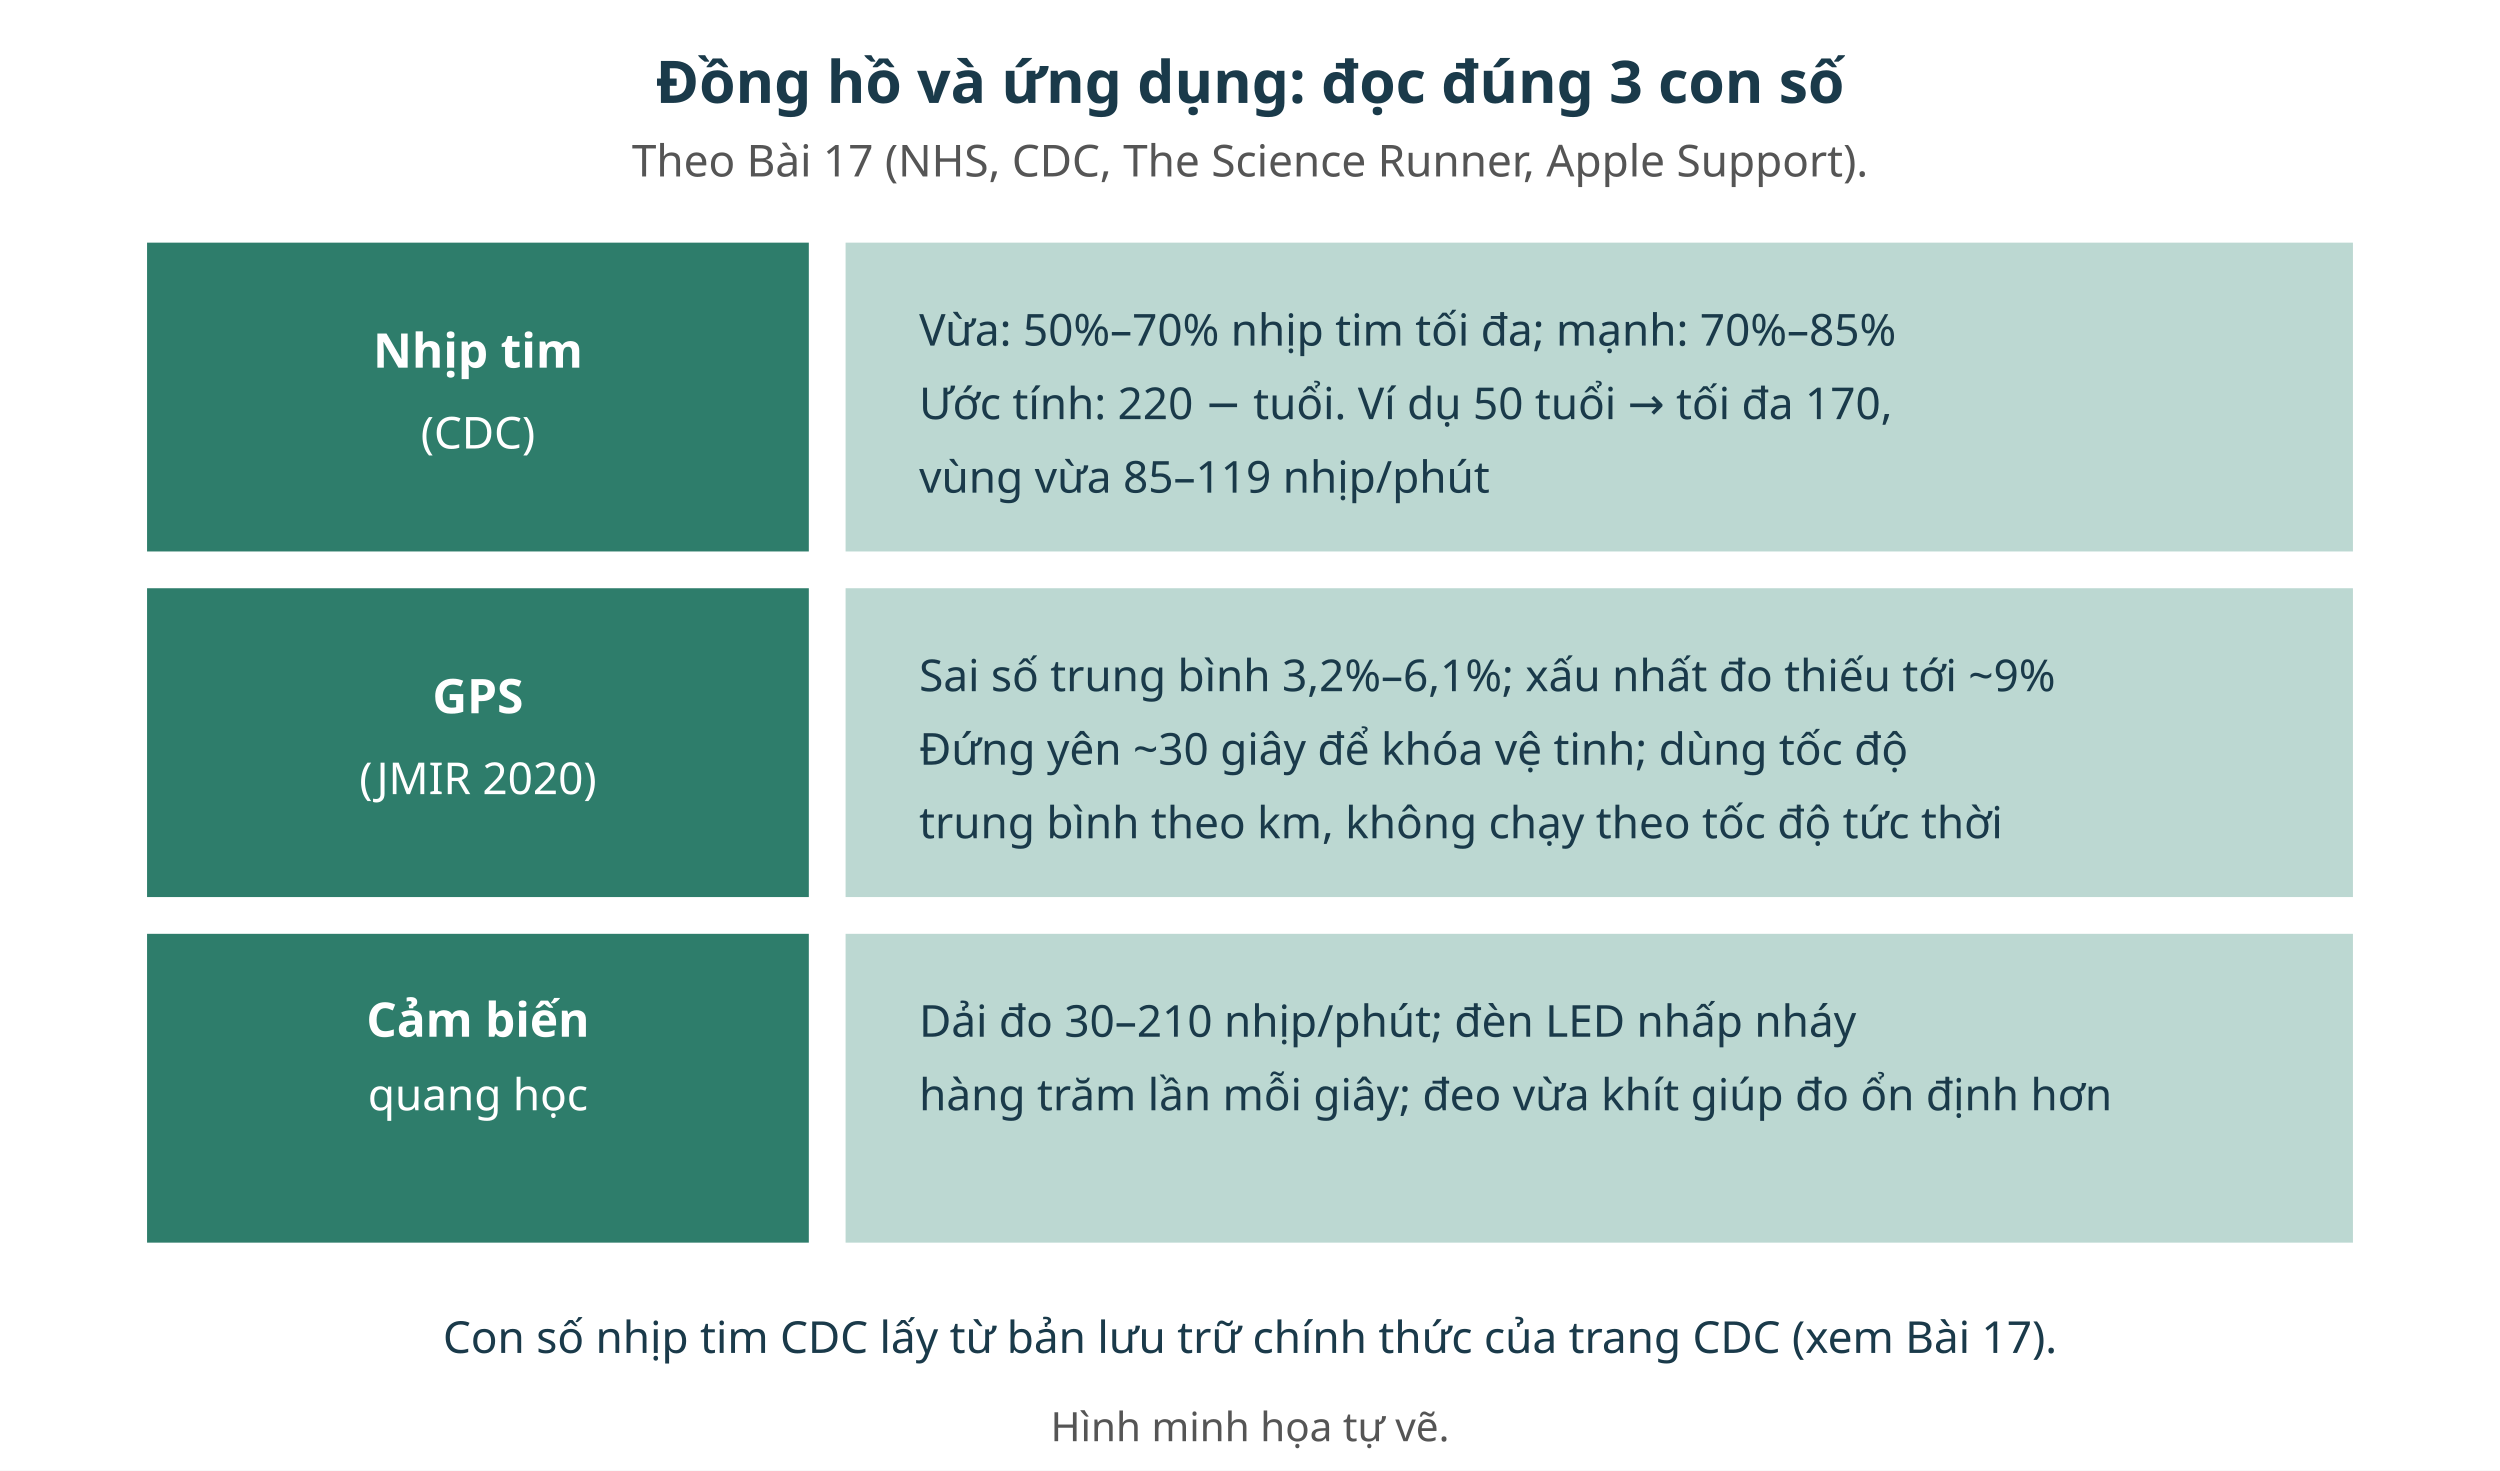
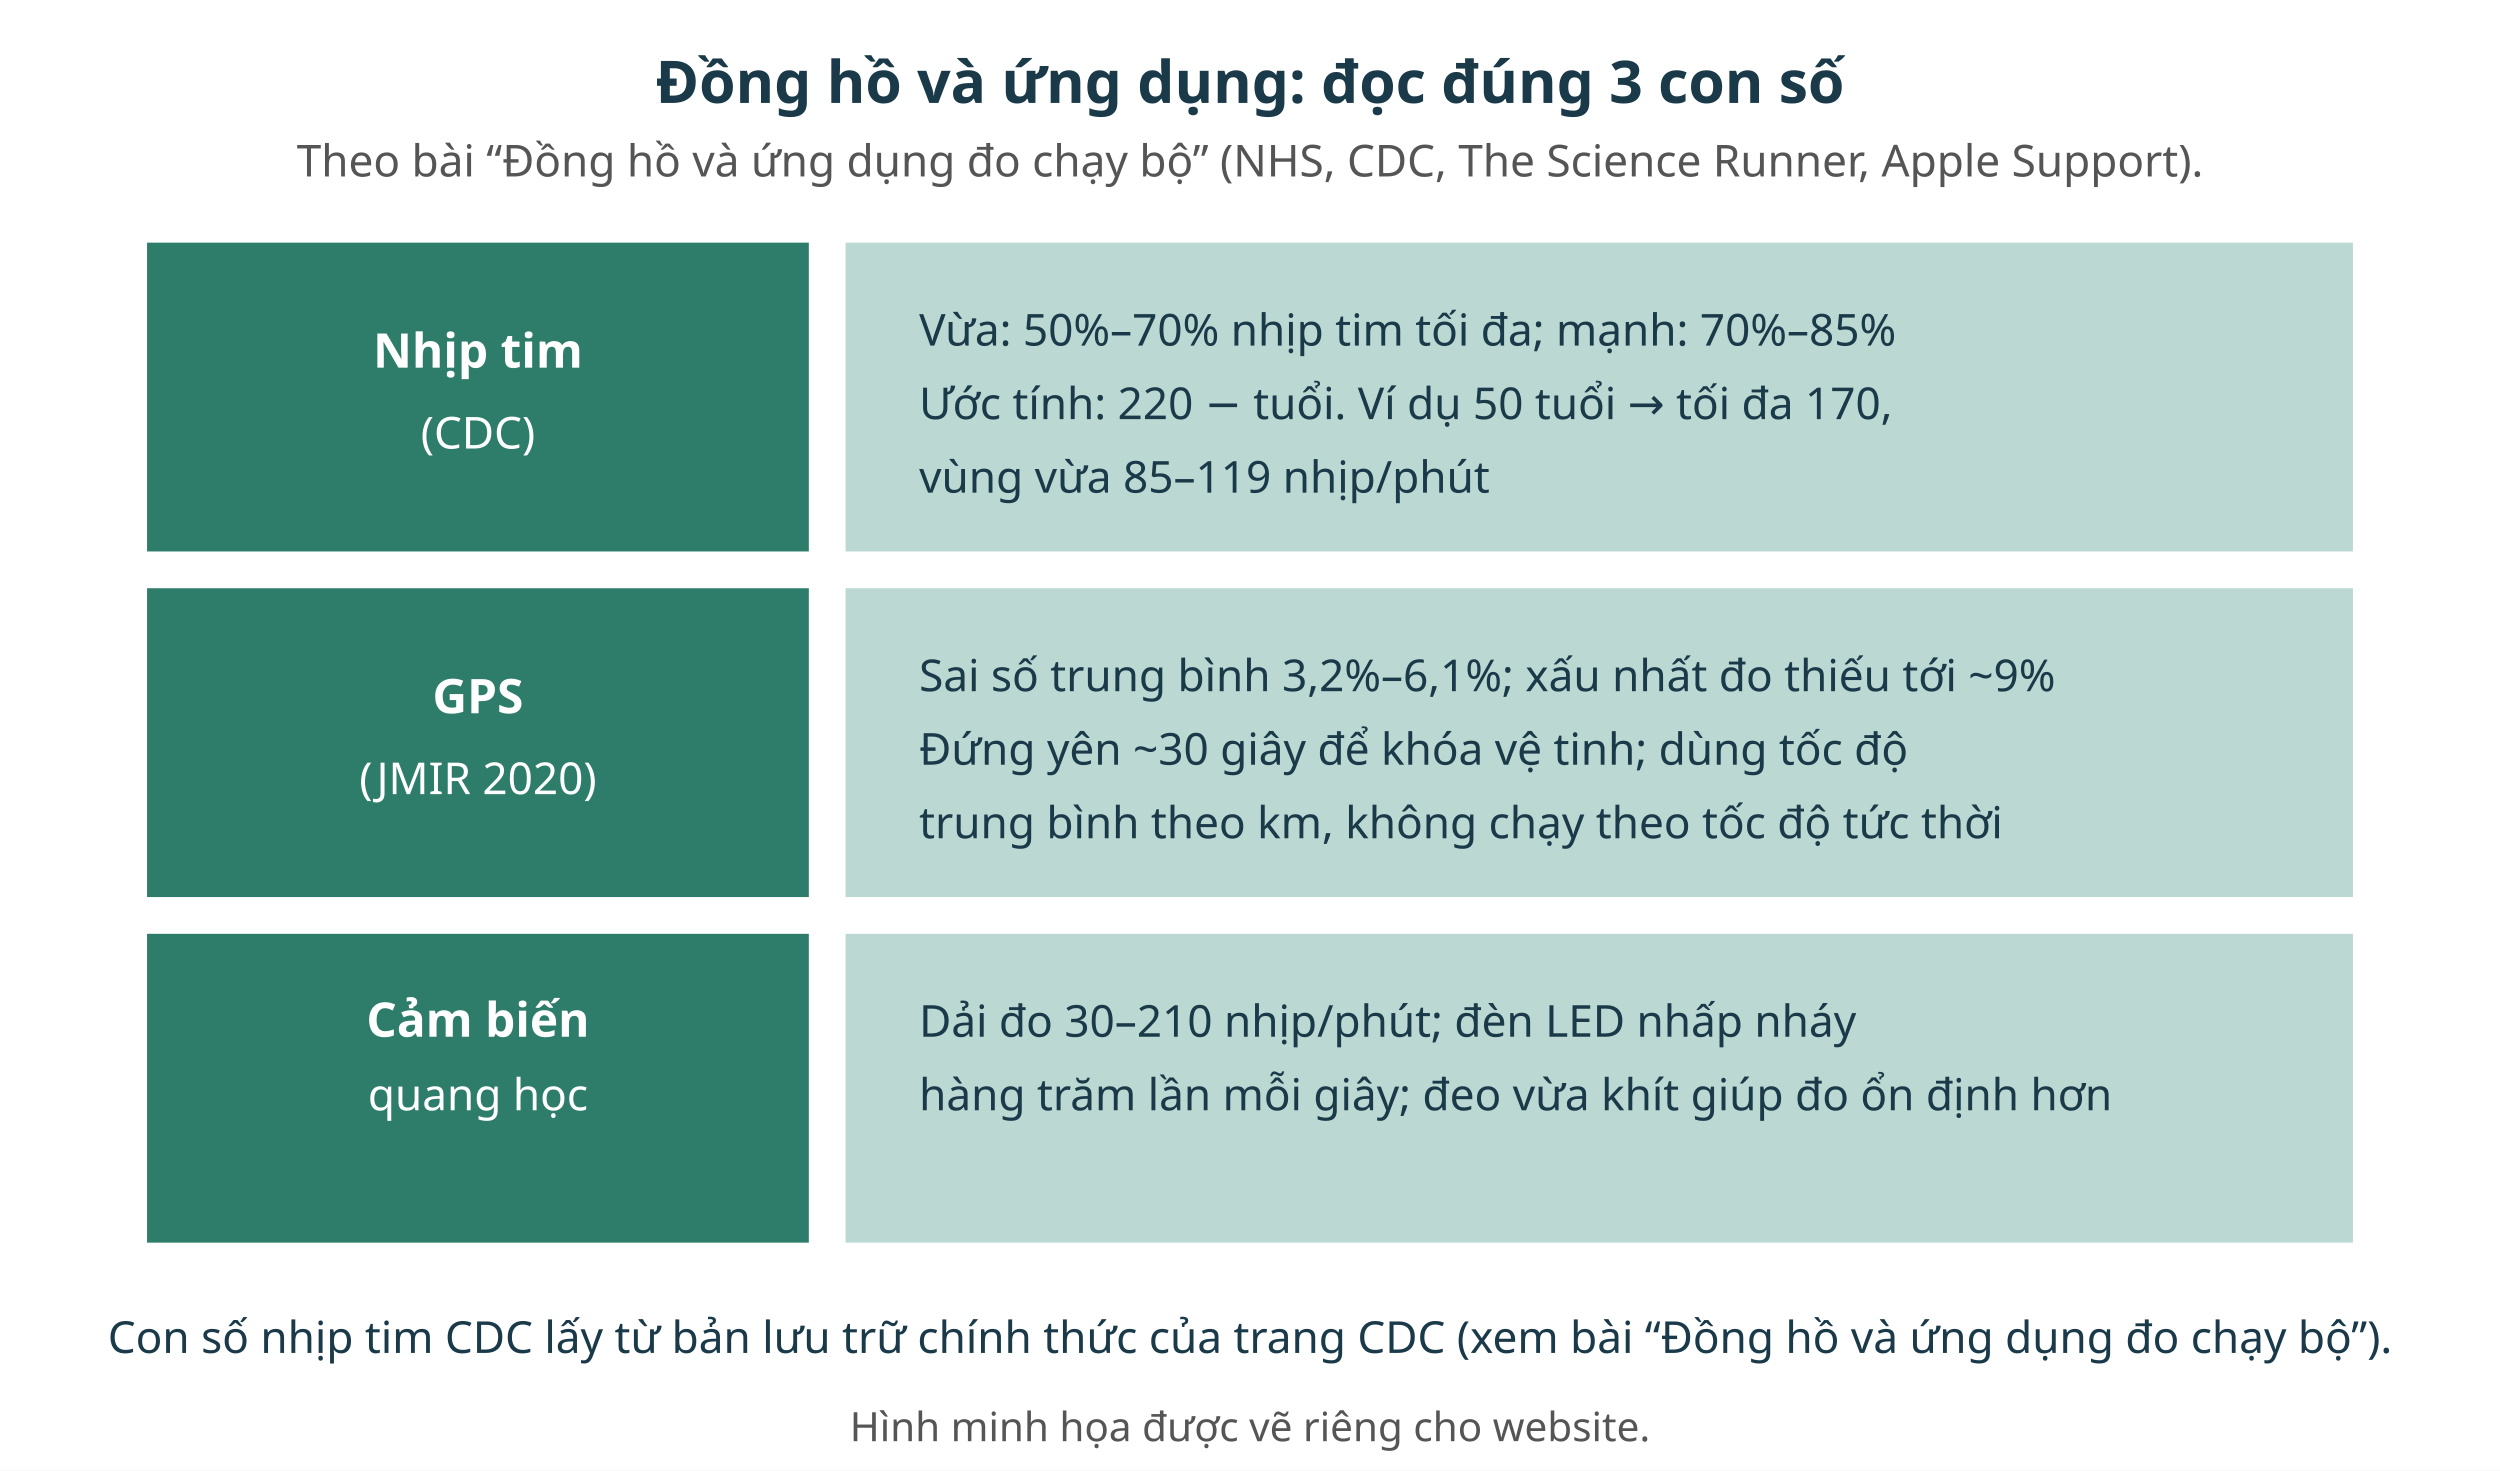
<svg xmlns="http://www.w3.org/2000/svg" viewBox="0 0 680 400" role="img" aria-label="Đồng hồ và ứng dụng: vùng nhịp tim cường độ vừa 50 phần trăm tới 70 phần trăm nhịp tim tối đa, cường độ mạnh 70 phần trăm tới 85 phần trăm; nhịp tim tối đa ước tính bằng 220 trừ tuổi, ví dụ 50 tuổi là 170, vùng vừa là 85 tới 119; GPS sai số trung bình 3,2 phần trăm tới 6,1 phần trăm, xấu nhất đo thiếu tới khoảng 9 phần trăm, đứng yên khoảng 30 giây để khóa vệ tinh; cảm biến quang học dải đo 30 tới 210 nhịp mỗi phút">
  <rect width="680" height="400" fill="#ffffff" />
  <text x="340" y="28" font-family="sans-serif" font-size="16" font-weight="bold" text-anchor="middle" fill="#1a3a4a">Đồng hồ và ứng dụng: đọc đúng 3 con số</text>
-   <text x="340" y="48" font-family="sans-serif" font-size="12" text-anchor="middle" fill="#555555">Theo Bài 17 (NHS, CDC, The Science Runner, Apple Support).</text>
+   <text x="340" y="48" font-family="sans-serif" font-size="12" text-anchor="middle" fill="#555555">Theo bài “Đồng hồ và ứng dụng đo chạy bộ” (NHS, CDC, The Science Runner, Apple Support).</text>
  <g font-family="sans-serif" font-size="13" fill="#1a3a4a">
    <rect x="40" y="66" width="180" height="84" fill="#2e7d6b" />
    <text x="130" y="100" text-anchor="middle" font-weight="bold" fill="#ffffff">Nhịp tim</text>
    <text x="130" y="122" text-anchor="middle" font-size="12" fill="#ffffff">(CDC)</text>
    <rect x="230" y="66" width="410" height="84" fill="#bcd8d2" />
    <text x="250" y="94" font-size="12">Vừa: 50%–70% nhịp tim tối đa; mạnh: 70%–85%</text>
    <text x="250" y="114" font-size="12">Ước tính: 220 − tuổi. Ví dụ 50 tuổi → tối đa 170,</text>
    <text x="250" y="134" font-size="12">vùng vừa 85–119 nhịp/phút</text>
    <rect x="40" y="160" width="180" height="84" fill="#2e7d6b" />
    <text x="130" y="194" text-anchor="middle" font-weight="bold" fill="#ffffff">GPS</text>
    <text x="130" y="216" text-anchor="middle" font-size="12" fill="#ffffff">(JMIR 2020)</text>
    <rect x="230" y="160" width="410" height="84" fill="#bcd8d2" />
    <text x="250" y="188" font-size="12">Sai số trung bình 3,2%–6,1%; xấu nhất đo thiếu tới ~9%</text>
    <text x="250" y="208" font-size="12">Đứng yên ~30 giây để khóa vệ tinh; dùng tốc độ</text>
    <text x="250" y="228" font-size="12">trung bình theo km, không chạy theo tốc độ tức thời</text>
    <rect x="40" y="254" width="180" height="84" fill="#2e7d6b" />
    <text x="130" y="282" text-anchor="middle" font-weight="bold" fill="#ffffff">Cảm biến</text>
    <text x="130" y="302" text-anchor="middle" font-size="12" fill="#ffffff">quang học</text>
    <rect x="230" y="254" width="410" height="84" fill="#bcd8d2" />
    <text x="250" y="282" font-size="12">Dải đo 30–210 nhịp/phút; đèn LED nhấp nháy</text>
    <text x="250" y="302" font-size="12">hàng trăm lần mỗi giây; đeo vừa khít giúp đo ổn định hơn</text>
  </g>
-   <text x="340" y="368" font-family="sans-serif" font-size="12" text-anchor="middle" fill="#1a3a4a">Con số nhịp tim CDC lấy từ bản lưu trữ chính thức của trang CDC (xem Bài 17).</text>
-   <text x="340" y="392" font-family="sans-serif" font-size="11" text-anchor="middle" fill="#555555">Hình minh họa tự vẽ.</text>
+   <text x="340" y="368" font-family="sans-serif" font-size="12" text-anchor="middle" fill="#1a3a4a">Con số nhịp tim CDC lấy từ bản lưu trữ chính thức của trang CDC (xem bài “Đồng hồ và ứng dụng đo chạy bộ”).</text>
+   <text x="340" y="392" font-family="sans-serif" font-size="11" text-anchor="middle" fill="#555555">Hình minh họa được vẽ riêng cho website.</text>
</svg>
